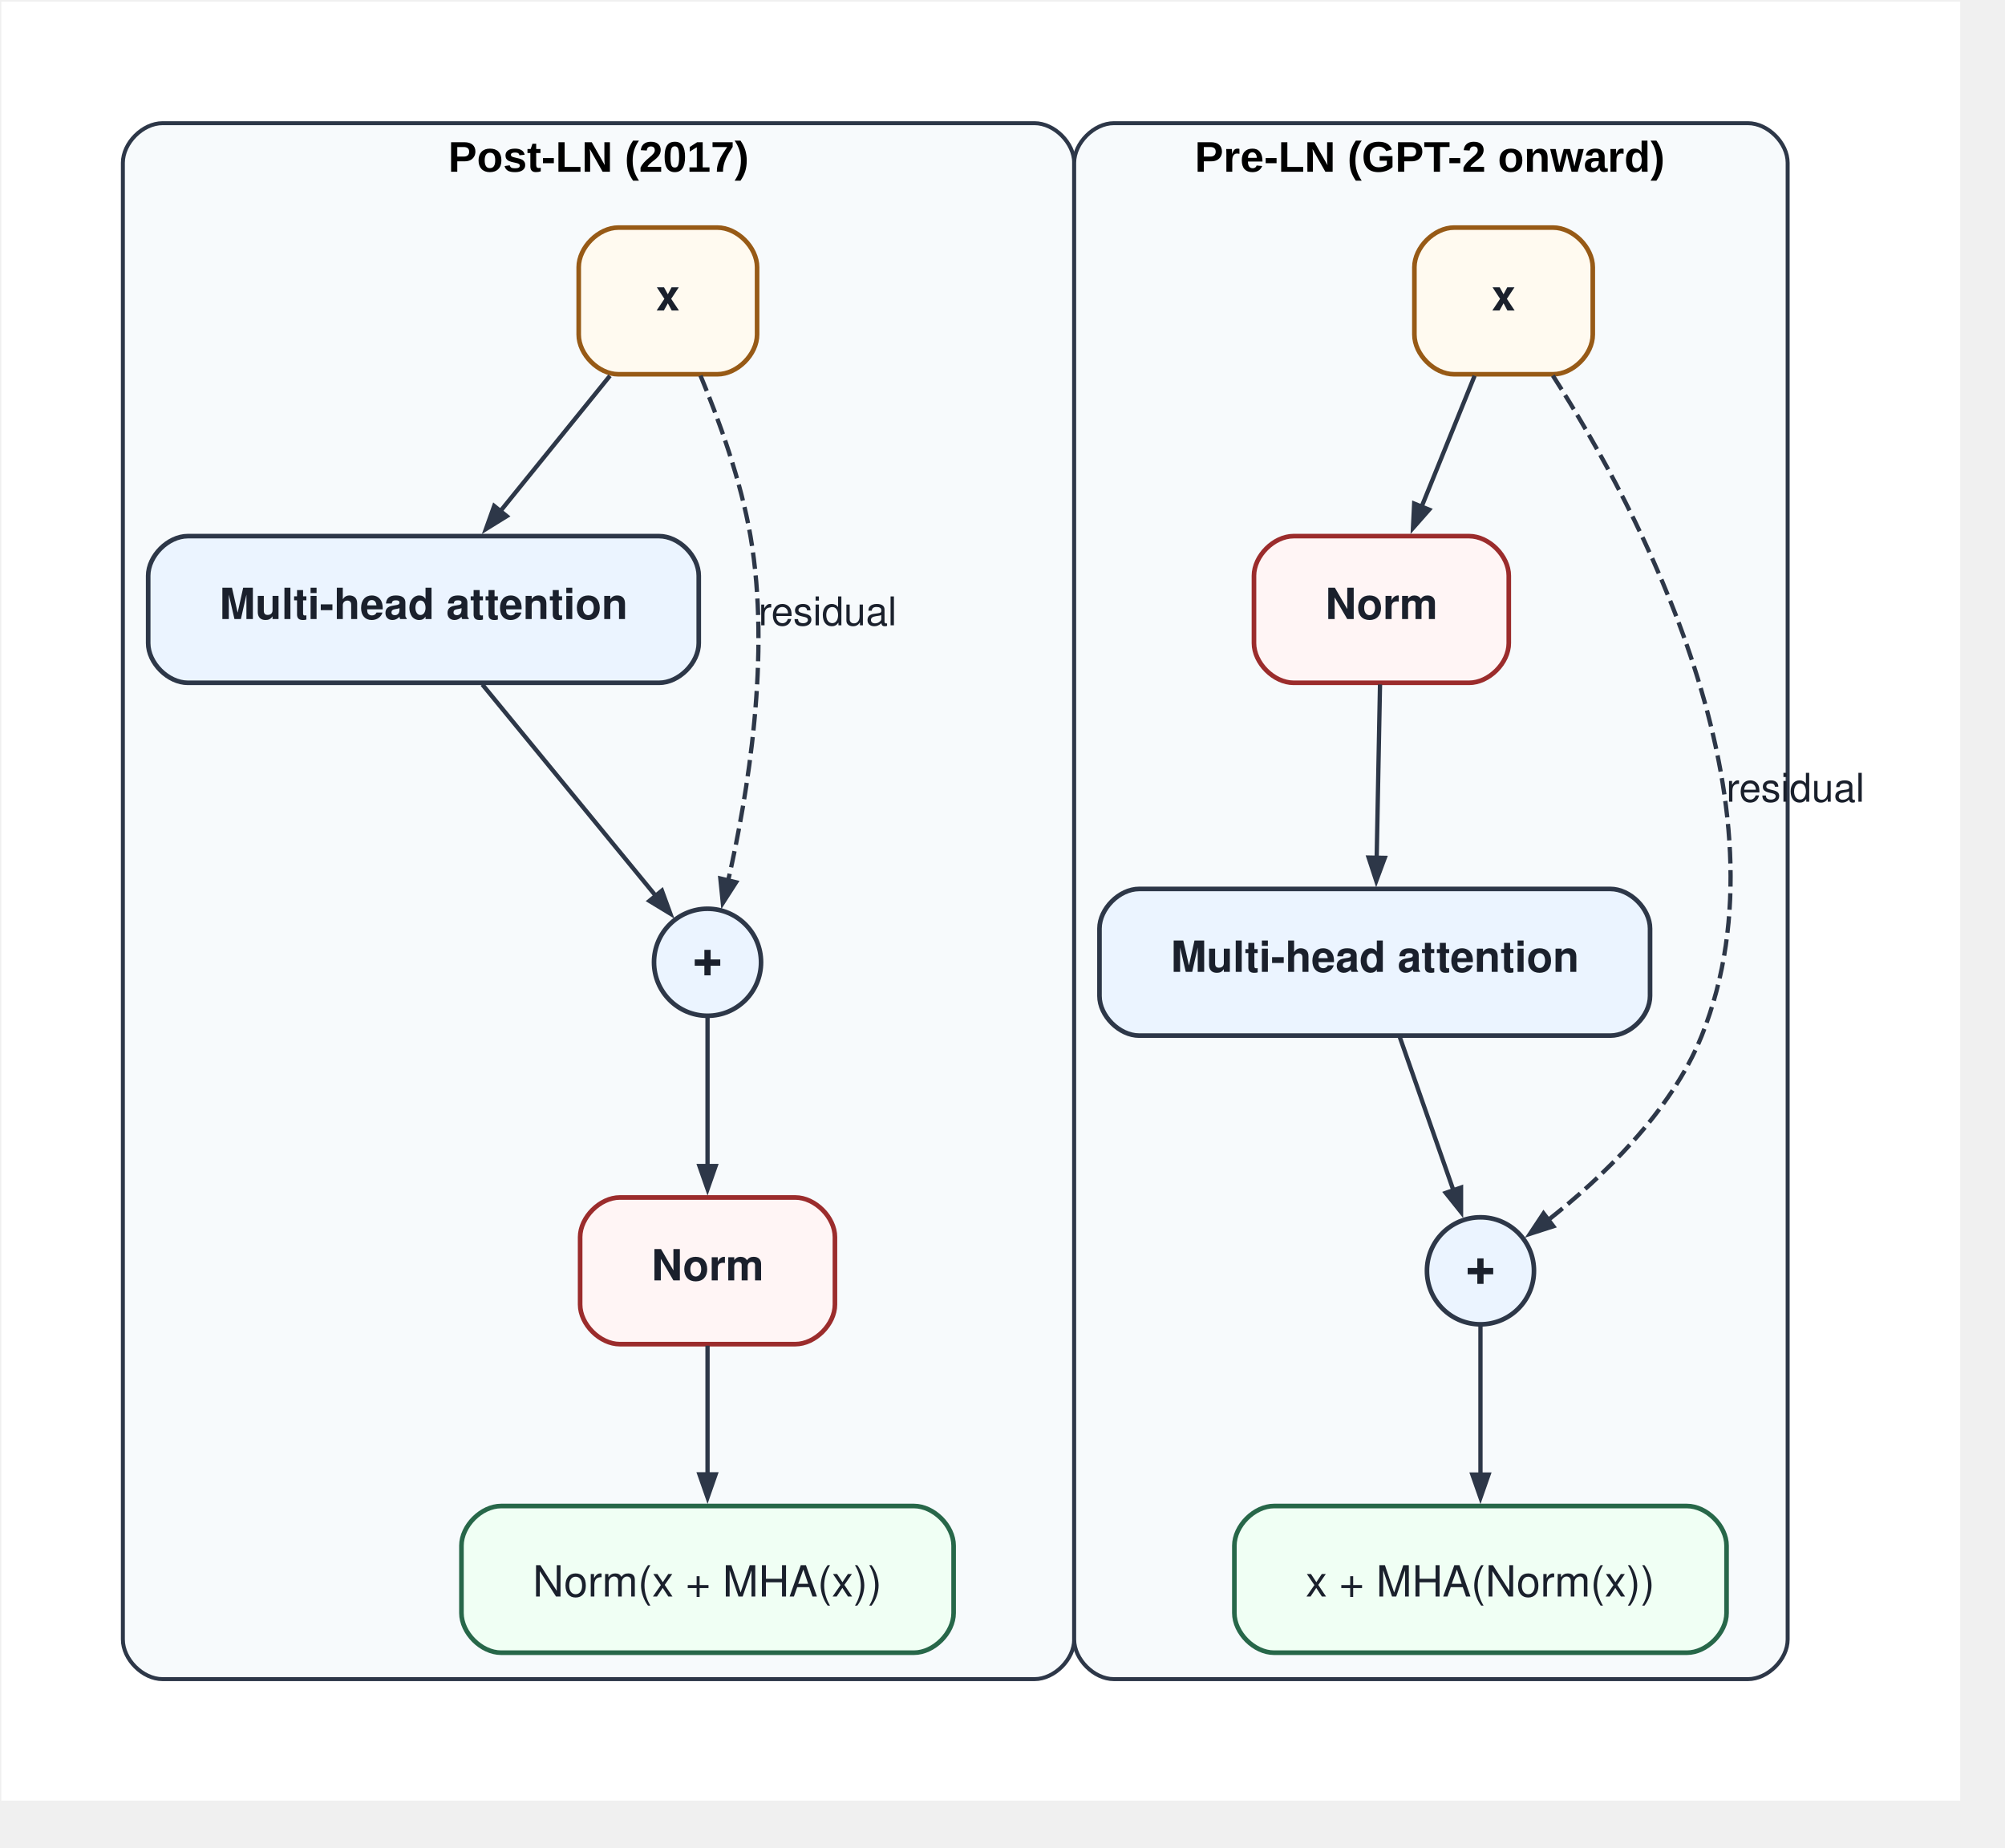
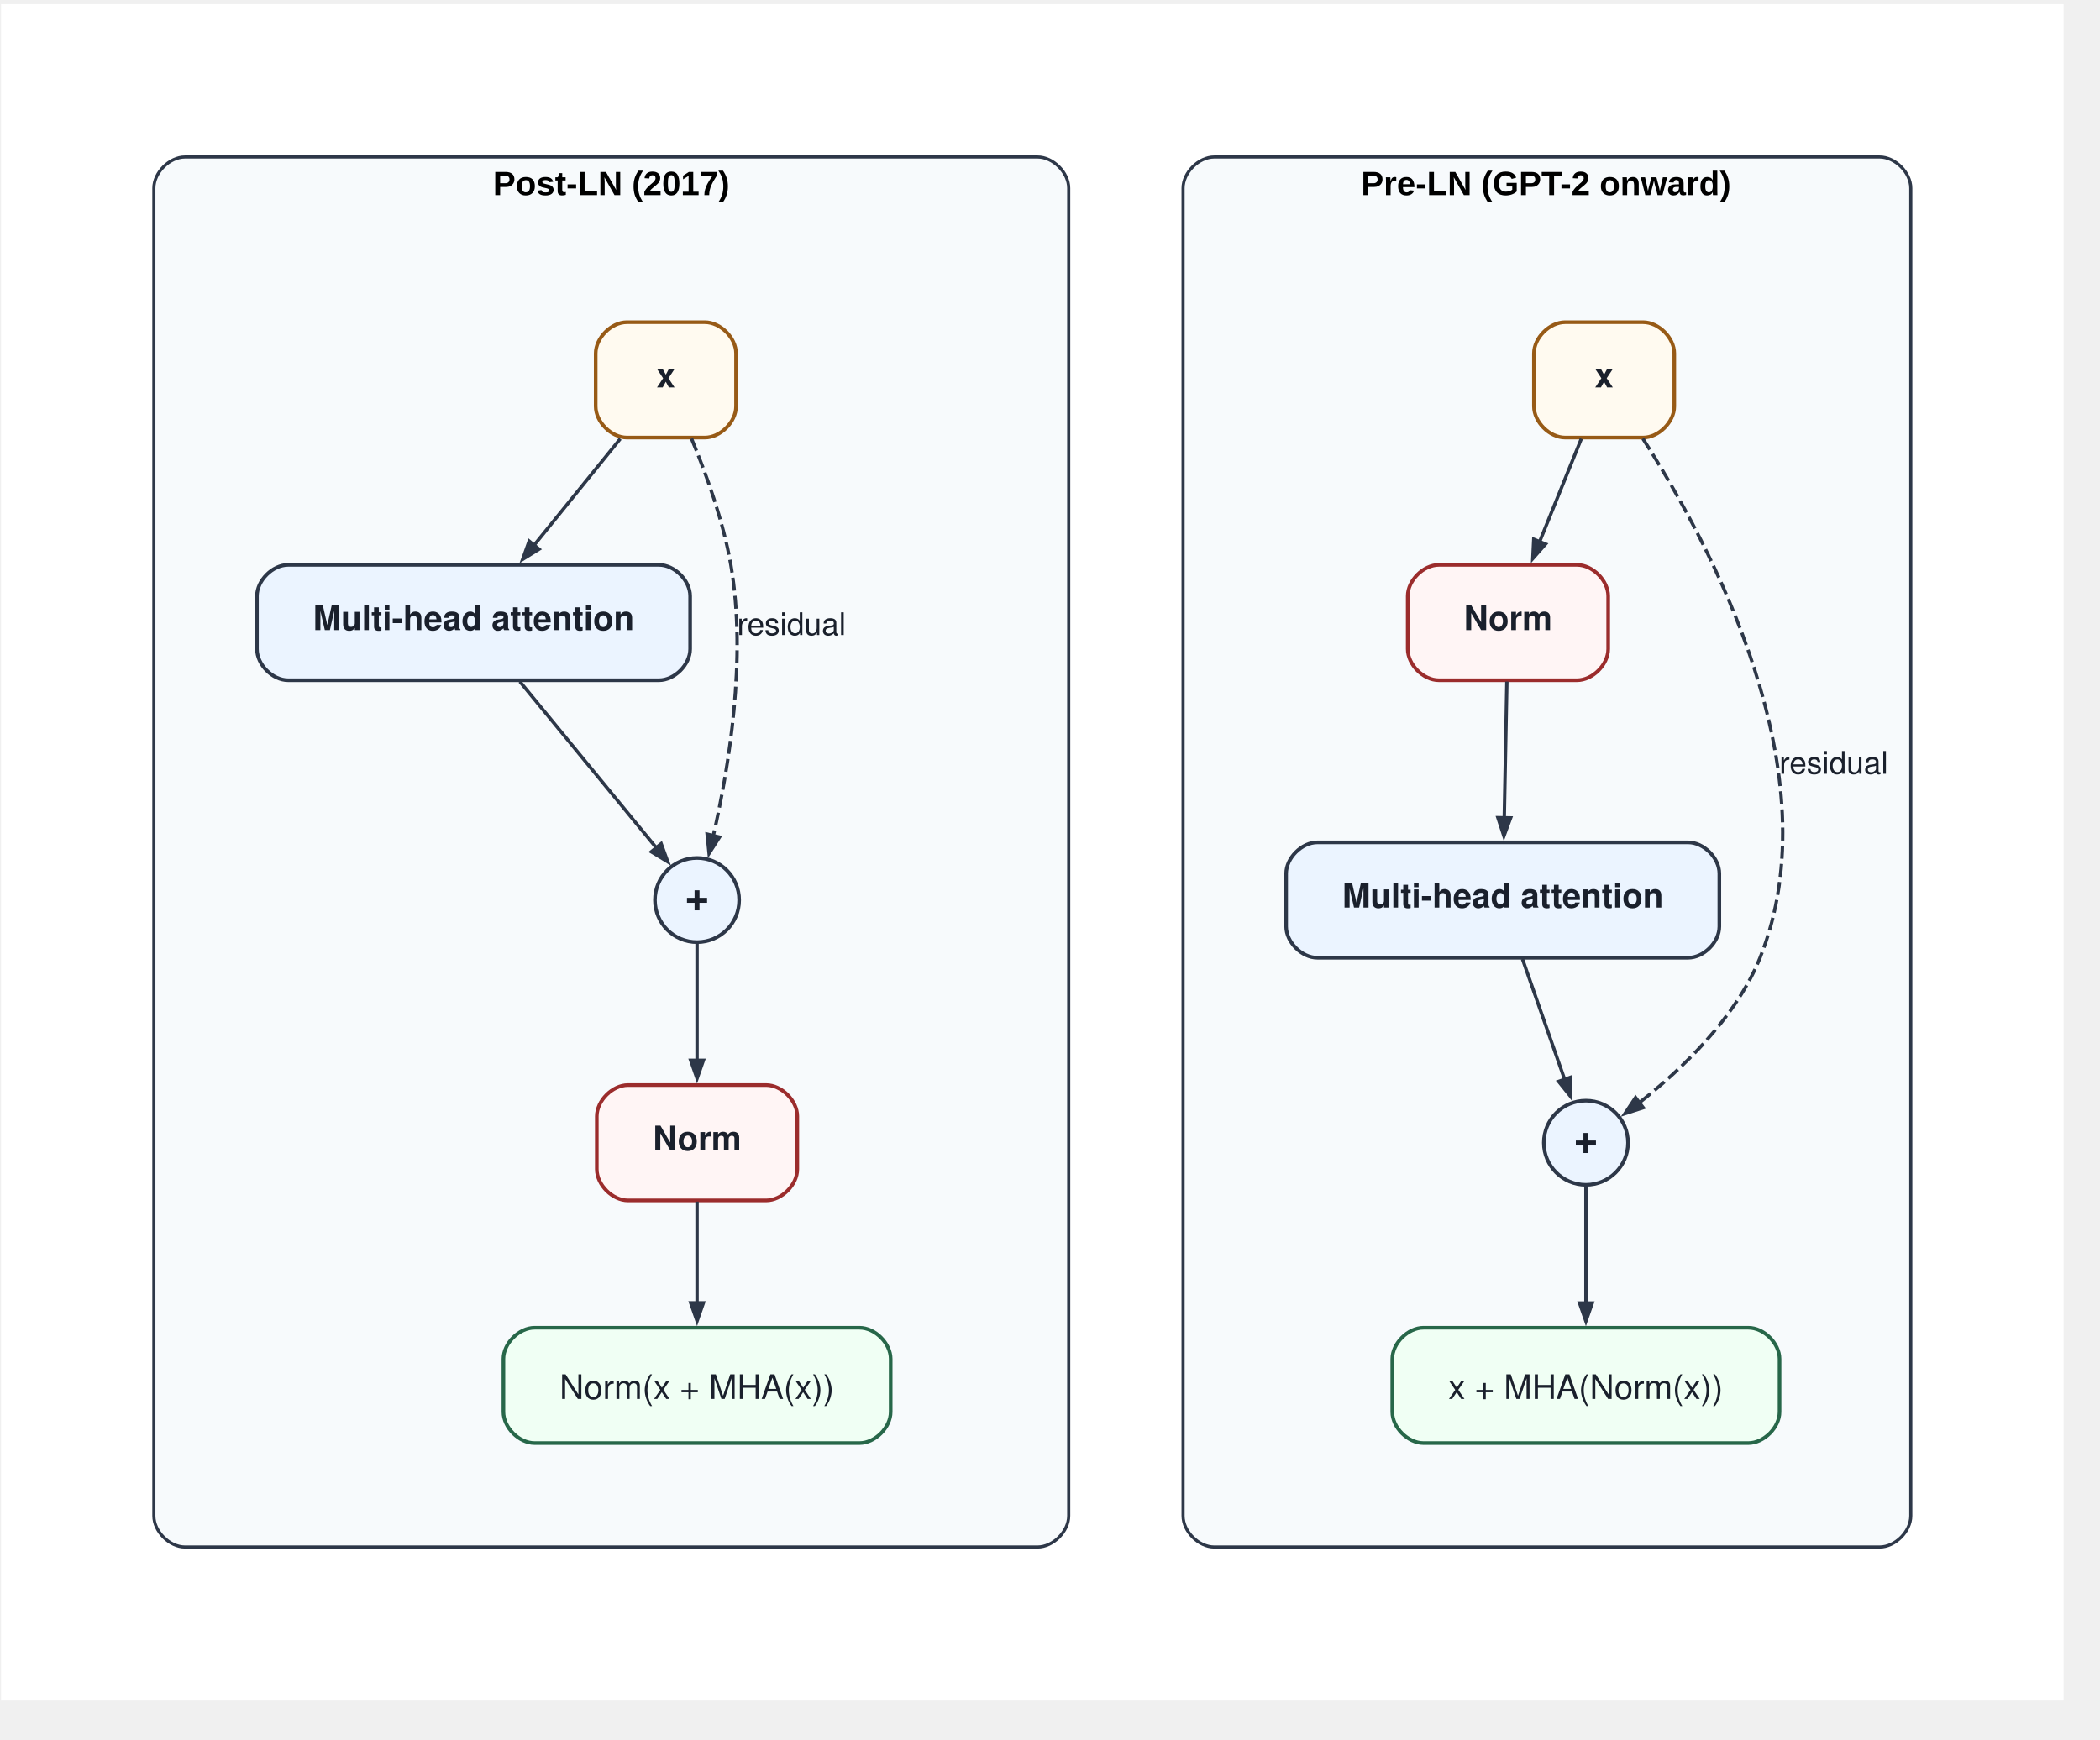
- <svg xmlns="http://www.w3.org/2000/svg" width="622" height="573" viewBox="14.00 14.00 607.00 559.00">
-   <g id="graph0" class="graph" transform="scale(1 1) rotate(0) translate(43.2 530.2)">
-     <polygon fill="#ffffff" stroke="none" points="-28.8,28.8 -28.8,-515.8 564.24,-515.8 564.24,28.8 -28.8,28.8" />
+ <svg xmlns="http://www.w3.org/2000/svg" width="822" height="681" viewBox="14.00 14.00 808.00 667.00">
+   <g id="graph0" class="graph" transform="scale(1 1) rotate(0) translate(43.2 638.2)">
+     <polygon fill="#ffffff" stroke="none" points="-28.8,28.8 -28.8,-623.8 764.8,-623.8 764.8,28.8 -28.8,28.8" />
    <g id="clust1" class="cluster">
-       <path fill="#f7fafc" stroke="#2d3748" stroke-width="1.2" d="M20,-8C20,-8 284,-8 284,-8 290,-8 296,-14 296,-20 296,-20 296,-467 296,-467 296,-473 290,-479 284,-479 284,-479 20,-479 20,-479 14,-479 8,-473 8,-467 8,-467 8,-20 8,-20 8,-14 14,-8 20,-8" />
-       <text xml:space="preserve" text-anchor="start" x="106.49" y="-464.3" font-family="Arial" font-weight="bold" font-size="13.00">Post-LN (2017)</text>
+ </g>
+     <g id="clust2" class="cluster">
+       <path fill="#f7fafc" stroke="#2d3748" stroke-width="1.2" d="M42,-30C42,-30 370,-30 370,-30 376,-30 382,-36 382,-42 382,-42 382,-553 382,-553 382,-559 376,-565 370,-565 370,-565 42,-565 42,-565 36,-565 30,-559 30,-553 30,-553 30,-42 30,-42 30,-36 36,-30 42,-30" />
+       <text xml:space="preserve" text-anchor="start" x="160.49" y="-550.3" font-family="Arial" font-weight="bold" font-size="13.00">Post-LN (2017)</text>
    </g>
-     <g id="clust2" class="cluster">
-       <path fill="#f7fafc" stroke="#2d3748" stroke-width="1.2" d="M308,-8C308,-8 500,-8 500,-8 506,-8 512,-14 512,-20 512,-20 512,-467 512,-467 512,-473 506,-479 500,-479 500,-479 308,-479 308,-479 302,-479 296,-473 296,-467 296,-467 296,-20 296,-20 296,-14 302,-8 308,-8" />
-       <text xml:space="preserve" text-anchor="start" x="332.5" y="-464.3" font-family="Arial" font-weight="bold" font-size="13.00">Pre-LN (GPT-2 onward)</text>
+     <g id="clust3" class="cluster">
+ </g>
+     <g id="clust4" class="cluster">
+       <path fill="#f7fafc" stroke="#2d3748" stroke-width="1.2" d="M438,-30C438,-30 694,-30 694,-30 700,-30 706,-36 706,-42 706,-42 706,-553 706,-553 706,-559 700,-565 694,-565 694,-565 438,-565 438,-565 432,-565 426,-559 426,-553 426,-553 426,-42 426,-42 426,-36 432,-30 438,-30" />
+       <text xml:space="preserve" text-anchor="start" x="494.5" y="-550.3" font-family="Arial" font-weight="bold" font-size="13.00">Pre-LN (GPT-2 onward)</text>
    </g>
    <g id="node1" class="node">
-       <path fill="#fffaf0" stroke="#975a16" stroke-width="1.4" d="M188,-447.4C188,-447.4 158,-447.4 158,-447.4 152,-447.4 146,-441.4 146,-435.4 146,-435.4 146,-415 146,-415 146,-409 152,-403 158,-403 158,-403 188,-403 188,-403 194,-403 200,-409 200,-415 200,-415 200,-435.4 200,-435.4 200,-441.4 194,-447.4 188,-447.4" />
-       <text xml:space="preserve" text-anchor="start" x="169.39" y="-422.3" font-family="Helvetica,sans-Serif" font-weight="bold" font-size="13.00" fill="#1a202c">x</text>
+       <path fill="#fffaf0" stroke="#975a16" stroke-width="1.4" d="M242,-501.4C242,-501.4 212,-501.4 212,-501.4 206,-501.4 200,-495.4 200,-489.4 200,-489.4 200,-469 200,-469 200,-463 206,-457 212,-457 212,-457 242,-457 242,-457 248,-457 254,-463 254,-469 254,-469 254,-489.4 254,-489.4 254,-495.4 248,-501.4 242,-501.4" />
+       <text xml:space="preserve" text-anchor="start" x="223.39" y="-476.3" font-family="Helvetica,sans-Serif" font-weight="bold" font-size="13.00" fill="#1a202c">x</text>
    </g>
    <g id="node2" class="node">
-       <path fill="#ebf4ff" stroke="#2d3748" stroke-width="1.4" d="M170.34,-354C170.34,-354 27.66,-354 27.66,-354 21.66,-354 15.66,-348 15.66,-342 15.66,-342 15.66,-321.6 15.66,-321.6 15.66,-315.6 21.66,-309.6 27.66,-309.6 27.66,-309.6 170.34,-309.6 170.34,-309.6 176.34,-309.6 182.34,-315.6 182.34,-321.6 182.34,-321.6 182.34,-342 182.34,-342 182.34,-348 176.34,-354 170.34,-354" />
-       <text xml:space="preserve" text-anchor="start" x="37.26" y="-328.9" font-family="Helvetica,sans-Serif" font-weight="bold" font-size="13.00" fill="#1a202c">Multi-head attention</text>
+       <path fill="#ebf4ff" stroke="#2d3748" stroke-width="1.4" d="M224.34,-408C224.34,-408 81.66,-408 81.66,-408 75.66,-408 69.66,-402 69.66,-396 69.66,-396 69.66,-375.6 69.66,-375.6 69.66,-369.6 75.66,-363.6 81.66,-363.6 81.66,-363.6 224.34,-363.6 224.34,-363.6 230.34,-363.6 236.34,-369.6 236.34,-375.6 236.34,-375.6 236.34,-396 236.34,-396 236.34,-402 230.34,-408 224.34,-408" />
+       <text xml:space="preserve" text-anchor="start" x="91.26" y="-382.9" font-family="Helvetica,sans-Serif" font-weight="bold" font-size="13.00" fill="#1a202c">Multi-head attention</text>
    </g>
    <g id="edge1" class="edge">
-       <path fill="none" stroke="#2d3748" stroke-width="1.3" d="M155.46,-402.54C145.49,-390.22 132.88,-374.65 122.11,-361.34" />
-       <polygon fill="#2d3748" stroke="#2d3748" stroke-width="1.3" points="124.21,-360.05 117.91,-356.15 120.41,-363.13 124.21,-360.05" />
+       <path fill="none" stroke="#2d3748" stroke-width="1.3" d="M209.46,-456.54C199.49,-444.22 186.88,-428.65 176.11,-415.34" />
+       <polygon fill="#2d3748" stroke="#2d3748" stroke-width="1.3" points="178.21,-414.05 171.91,-410.15 174.41,-417.13 178.21,-414.05" />
    </g>
    <g id="node3" class="node">
-       <ellipse fill="#ebf4ff" stroke="#2d3748" stroke-width="1.4" cx="185" cy="-225" rx="16.2" ry="16.2" />
-       <text xml:space="preserve" text-anchor="start" x="180.33" y="-221.2" font-family="Helvetica,sans-Serif" font-weight="bold" font-size="16.00" fill="#1a202c">+</text>
+       <ellipse fill="#ebf4ff" stroke="#2d3748" stroke-width="1.4" cx="239" cy="-279" rx="16.2" ry="16.2" />
+       <text xml:space="preserve" text-anchor="start" x="234.33" y="-275.2" font-family="Helvetica,sans-Serif" font-weight="bold" font-size="16.00" fill="#1a202c">+</text>
    </g>
    <g id="edge5" class="edge">
-       <path fill="none" stroke="#2d3748" stroke-width="1.3" stroke-dasharray="5,2" d="M182.87,-402.59C188.54,-388.97 195.09,-370.83 198,-354 204.23,-317.93 197.16,-275.59 191.26,-249.79" />
-       <polygon fill="#2d3748" stroke="#2d3748" stroke-width="1.3" points="193.64,-249.22 189.63,-242.98 188.88,-250.36 193.64,-249.22" />
-       <text xml:space="preserve" text-anchor="start" x="200.42" y="-327" font-family="Helvetica,sans-Serif" font-size="12.00" fill="#1a202c">residual</text>
+       <path fill="none" stroke="#2d3748" stroke-width="1.3" stroke-dasharray="5,2" d="M236.87,-456.59C242.54,-442.97 249.09,-424.83 252,-408 258.23,-371.93 251.16,-329.59 245.26,-303.79" />
+       <polygon fill="#2d3748" stroke="#2d3748" stroke-width="1.3" points="247.64,-303.22 243.63,-296.98 242.88,-304.36 247.64,-303.22" />
+       <text xml:space="preserve" text-anchor="start" x="254.42" y="-381" font-family="Helvetica,sans-Serif" font-size="12.00" fill="#1a202c">residual</text>
    </g>
    <g id="edge2" class="edge">
-       <path fill="none" stroke="#2d3748" stroke-width="1.3" d="M116.82,-309.09C132.37,-290.14 154.7,-262.92 169.52,-244.87" />
-       <polygon fill="#2d3748" stroke="#2d3748" stroke-width="1.3" points="171.19,-246.69 173.74,-239.72 167.4,-243.58 171.19,-246.69" />
+       <path fill="none" stroke="#2d3748" stroke-width="1.3" d="M170.82,-363.09C186.37,-344.14 208.7,-316.92 223.52,-298.87" />
+       <polygon fill="#2d3748" stroke="#2d3748" stroke-width="1.3" points="225.19,-300.69 227.74,-293.72 221.4,-297.58 225.19,-300.69" />
    </g>
    <g id="node4" class="node">
-       <path fill="#fff5f5" stroke="#9b2c2c" stroke-width="1.4" d="M211.57,-153.8C211.57,-153.8 158.43,-153.8 158.43,-153.8 152.43,-153.8 146.43,-147.8 146.43,-141.8 146.43,-141.8 146.43,-121.4 146.43,-121.4 146.43,-115.4 152.43,-109.4 158.43,-109.4 158.43,-109.4 211.57,-109.4 211.57,-109.4 217.57,-109.4 223.57,-115.4 223.57,-121.4 223.57,-121.4 223.57,-141.8 223.57,-141.8 223.57,-147.8 217.57,-153.8 211.57,-153.8" />
-       <text xml:space="preserve" text-anchor="start" x="168.03" y="-128.7" font-family="Helvetica,sans-Serif" font-weight="bold" font-size="13.00" fill="#1a202c">Norm</text>
+       <path fill="#fff5f5" stroke="#9b2c2c" stroke-width="1.4" d="M265.57,-207.8C265.57,-207.8 212.43,-207.8 212.43,-207.8 206.43,-207.8 200.43,-201.8 200.43,-195.8 200.43,-195.8 200.43,-175.4 200.43,-175.4 200.43,-169.4 206.43,-163.4 212.43,-163.4 212.43,-163.4 265.57,-163.4 265.57,-163.4 271.57,-163.4 277.57,-169.4 277.57,-175.4 277.57,-175.4 277.57,-195.8 277.57,-195.8 277.57,-201.8 271.57,-207.8 265.57,-207.8" />
+       <text xml:space="preserve" text-anchor="start" x="222.03" y="-182.7" font-family="Helvetica,sans-Serif" font-weight="bold" font-size="13.00" fill="#1a202c">Norm</text>
    </g>
    <g id="edge3" class="edge">
-       <path fill="none" stroke="#2d3748" stroke-width="1.3" d="M185,-208.5C185,-196.06 185,-178.24 185,-162.98" />
-       <polygon fill="#2d3748" stroke="#2d3748" stroke-width="1.3" points="187.45,-163.33 185,-156.33 182.55,-163.33 187.45,-163.33" />
+       <path fill="none" stroke="#2d3748" stroke-width="1.3" d="M239,-262.5C239,-250.06 239,-232.24 239,-216.98" />
+       <polygon fill="#2d3748" stroke="#2d3748" stroke-width="1.3" points="241.45,-217.33 239,-210.33 236.55,-217.33 241.45,-217.33" />
    </g>
    <g id="node5" class="node">
-       <path fill="#f0fff4" stroke="#276749" stroke-width="1.4" d="M247.5,-60.4C247.5,-60.4 122.5,-60.4 122.5,-60.4 116.5,-60.4 110.5,-54.4 110.5,-48.4 110.5,-48.4 110.5,-28 110.5,-28 110.5,-22 116.5,-16 122.5,-16 122.5,-16 247.5,-16 247.5,-16 253.5,-16 259.5,-22 259.5,-28 259.5,-28 259.5,-48.4 259.5,-48.4 259.5,-54.4 253.5,-60.4 247.5,-60.4" />
-       <text xml:space="preserve" text-anchor="start" x="132.1" y="-33" font-family="Helvetica,sans-Serif" font-size="13.00" fill="#1a202c">Norm(x + MHA(x))</text>
+       <path fill="#f0fff4" stroke="#276749" stroke-width="1.4" d="M301.5,-114.4C301.5,-114.4 176.5,-114.4 176.5,-114.4 170.5,-114.4 164.5,-108.4 164.5,-102.4 164.5,-102.4 164.5,-82 164.5,-82 164.5,-76 170.5,-70 176.5,-70 176.5,-70 301.5,-70 301.5,-70 307.5,-70 313.5,-76 313.5,-82 313.5,-82 313.5,-102.4 313.5,-102.4 313.5,-108.4 307.5,-114.4 301.5,-114.4" />
+       <text xml:space="preserve" text-anchor="start" x="186.1" y="-87" font-family="Helvetica,sans-Serif" font-size="13.00" fill="#1a202c">Norm(x + MHA(x))</text>
    </g>
    <g id="edge4" class="edge">
-       <path fill="none" stroke="#2d3748" stroke-width="1.3" d="M185,-108.94C185,-97.3 185,-82.75 185,-69.96" />
-       <polygon fill="#2d3748" stroke="#2d3748" stroke-width="1.3" points="187.45,-69.99 185,-62.99 182.55,-69.99 187.45,-69.99" />
+       <path fill="none" stroke="#2d3748" stroke-width="1.3" d="M239,-162.94C239,-151.3 239,-136.75 239,-123.96" />
+       <polygon fill="#2d3748" stroke="#2d3748" stroke-width="1.3" points="241.45,-123.99 239,-116.99 236.55,-123.99 241.45,-123.99" />
    </g>
    <g id="node6" class="node">
-       <path fill="#fffaf0" stroke="#975a16" stroke-width="1.4" d="M441,-447.4C441,-447.4 411,-447.4 411,-447.4 405,-447.4 399,-441.4 399,-435.4 399,-435.4 399,-415 399,-415 399,-409 405,-403 411,-403 411,-403 441,-403 441,-403 447,-403 453,-409 453,-415 453,-415 453,-435.4 453,-435.4 453,-441.4 447,-447.4 441,-447.4" />
-       <text xml:space="preserve" text-anchor="start" x="422.39" y="-422.3" font-family="Helvetica,sans-Serif" font-weight="bold" font-size="13.00" fill="#1a202c">x</text>
+       <path fill="#fffaf0" stroke="#975a16" stroke-width="1.4" d="M603,-501.4C603,-501.4 573,-501.4 573,-501.4 567,-501.4 561,-495.4 561,-489.4 561,-489.4 561,-469 561,-469 561,-463 567,-457 573,-457 573,-457 603,-457 603,-457 609,-457 615,-463 615,-469 615,-469 615,-489.4 615,-489.4 615,-495.4 609,-501.4 603,-501.4" />
+       <text xml:space="preserve" text-anchor="start" x="584.39" y="-476.3" font-family="Helvetica,sans-Serif" font-weight="bold" font-size="13.00" fill="#1a202c">x</text>
    </g>
    <g id="node7" class="node">
-       <path fill="#fff5f5" stroke="#9b2c2c" stroke-width="1.4" d="M415.57,-354C415.57,-354 362.43,-354 362.43,-354 356.43,-354 350.43,-348 350.43,-342 350.43,-342 350.43,-321.6 350.43,-321.6 350.43,-315.6 356.43,-309.6 362.43,-309.6 362.43,-309.6 415.57,-309.6 415.57,-309.6 421.57,-309.6 427.57,-315.6 427.57,-321.6 427.57,-321.6 427.57,-342 427.57,-342 427.57,-348 421.57,-354 415.57,-354" />
-       <text xml:space="preserve" text-anchor="start" x="372.03" y="-328.9" font-family="Helvetica,sans-Serif" font-weight="bold" font-size="13.00" fill="#1a202c">Norm</text>
+       <path fill="#fff5f5" stroke="#9b2c2c" stroke-width="1.4" d="M577.57,-408C577.57,-408 524.43,-408 524.43,-408 518.43,-408 512.43,-402 512.43,-396 512.43,-396 512.43,-375.6 512.43,-375.6 512.43,-369.6 518.43,-363.6 524.43,-363.6 524.43,-363.6 577.57,-363.6 577.57,-363.6 583.57,-363.6 589.57,-369.6 589.57,-375.6 589.57,-375.6 589.57,-396 589.57,-396 589.57,-402 583.57,-408 577.57,-408" />
+       <text xml:space="preserve" text-anchor="start" x="534.03" y="-382.9" font-family="Helvetica,sans-Serif" font-weight="bold" font-size="13.00" fill="#1a202c">Norm</text>
    </g>
    <g id="edge6" class="edge">
-       <path fill="none" stroke="#2d3748" stroke-width="1.3" d="M417.23,-402.54C412.43,-390.67 406.4,-375.79 401.15,-362.82" />
-       <polygon fill="#2d3748" stroke="#2d3748" stroke-width="1.3" points="403.47,-362.01 398.57,-356.45 398.93,-363.85 403.47,-362.01" />
+       <path fill="none" stroke="#2d3748" stroke-width="1.3" d="M579.23,-456.54C574.43,-444.67 568.4,-429.79 563.15,-416.82" />
+       <polygon fill="#2d3748" stroke="#2d3748" stroke-width="1.3" points="565.47,-416.01 560.57,-410.45 560.93,-417.85 565.47,-416.01" />
    </g>
    <g id="node9" class="node">
-       <ellipse fill="#ebf4ff" stroke="#2d3748" stroke-width="1.4" cx="419" cy="-131.6" rx="16.2" ry="16.2" />
-       <text xml:space="preserve" text-anchor="start" x="414.33" y="-127.8" font-family="Helvetica,sans-Serif" font-weight="bold" font-size="16.00" fill="#1a202c">+</text>
+       <ellipse fill="#ebf4ff" stroke="#2d3748" stroke-width="1.4" cx="581" cy="-185.6" rx="16.2" ry="16.2" />
+       <text xml:space="preserve" text-anchor="start" x="576.33" y="-181.8" font-family="Helvetica,sans-Serif" font-weight="bold" font-size="16.00" fill="#1a202c">+</text>
    </g>
    <g id="edge10" class="edge">
-       <path fill="none" stroke="#2d3748" stroke-width="1.3" stroke-dasharray="5,2" d="M440.91,-402.6C466.72,-362.36 514.36,-273.59 486,-202.8 476.65,-179.47 455.45,-159.5 439.39,-146.89" />
-       <polygon fill="#2d3748" stroke="#2d3748" stroke-width="1.3" points="441.06,-145.08 434,-142.81 438.1,-148.99 441.06,-145.08" />
-       <text xml:space="preserve" text-anchor="start" x="493.42" y="-273.6" font-family="Helvetica,sans-Serif" font-size="12.00" fill="#1a202c">residual</text>
+       <path fill="none" stroke="#2d3748" stroke-width="1.3" stroke-dasharray="5,2" d="M602.91,-456.6C628.72,-416.36 676.36,-327.59 648,-256.8 638.65,-233.47 617.45,-213.5 601.39,-200.89" />
+       <polygon fill="#2d3748" stroke="#2d3748" stroke-width="1.3" points="603.06,-199.08 596,-196.81 600.1,-202.99 603.06,-199.08" />
+       <text xml:space="preserve" text-anchor="start" x="655.42" y="-327.6" font-family="Helvetica,sans-Serif" font-size="12.00" fill="#1a202c">residual</text>
    </g>
    <g id="node8" class="node">
-       <path fill="#ebf4ff" stroke="#2d3748" stroke-width="1.4" d="M458.34,-247.2C458.34,-247.2 315.66,-247.2 315.66,-247.2 309.66,-247.2 303.66,-241.2 303.66,-235.2 303.66,-235.2 303.66,-214.8 303.66,-214.8 303.66,-208.8 309.66,-202.8 315.66,-202.8 315.66,-202.8 458.34,-202.8 458.34,-202.8 464.34,-202.8 470.34,-208.8 470.34,-214.8 470.34,-214.8 470.34,-235.2 470.34,-235.2 470.34,-241.2 464.34,-247.2 458.34,-247.2" />
-       <text xml:space="preserve" text-anchor="start" x="325.26" y="-222.1" font-family="Helvetica,sans-Serif" font-weight="bold" font-size="13.00" fill="#1a202c">Multi-head attention</text>
+       <path fill="#ebf4ff" stroke="#2d3748" stroke-width="1.4" d="M620.34,-301.2C620.34,-301.2 477.66,-301.2 477.66,-301.2 471.66,-301.2 465.66,-295.2 465.66,-289.2 465.66,-289.2 465.66,-268.8 465.66,-268.8 465.66,-262.8 471.66,-256.8 477.66,-256.8 477.66,-256.8 620.34,-256.8 620.34,-256.8 626.34,-256.8 632.34,-262.8 632.34,-268.8 632.34,-268.8 632.34,-289.2 632.34,-289.2 632.34,-295.2 626.34,-301.2 620.34,-301.2" />
+       <text xml:space="preserve" text-anchor="start" x="487.26" y="-276.1" font-family="Helvetica,sans-Serif" font-weight="bold" font-size="13.00" fill="#1a202c">Multi-head attention</text>
    </g>
    <g id="edge7" class="edge">
-       <path fill="none" stroke="#2d3748" stroke-width="1.3" d="M388.59,-309.09C388.3,-293.91 387.91,-273.43 387.58,-256.6" />
-       <polygon fill="#2d3748" stroke="#2d3748" stroke-width="1.3" points="390.03,-256.61 387.45,-249.65 385.14,-256.7 390.03,-256.61" />
+       <path fill="none" stroke="#2d3748" stroke-width="1.3" d="M550.59,-363.09C550.3,-347.91 549.91,-327.43 549.58,-310.6" />
+       <polygon fill="#2d3748" stroke="#2d3748" stroke-width="1.3" points="552.03,-310.61 549.45,-303.65 547.14,-310.7 552.03,-310.61" />
    </g>
    <g id="edge8" class="edge">
-       <path fill="none" stroke="#2d3748" stroke-width="1.3" d="M394.58,-202.34C399.48,-188.35 405.85,-170.16 410.85,-155.86" />
-       <polygon fill="#2d3748" stroke="#2d3748" stroke-width="1.3" points="413.12,-156.81 413.12,-149.4 408.49,-155.19 413.12,-156.81" />
+       <path fill="none" stroke="#2d3748" stroke-width="1.3" d="M556.58,-256.34C561.48,-242.35 567.85,-224.16 572.85,-209.86" />
+       <polygon fill="#2d3748" stroke="#2d3748" stroke-width="1.3" points="575.12,-210.81 575.12,-203.4 570.49,-209.19 575.12,-210.81" />
    </g>
    <g id="node10" class="node">
-       <path fill="#f0fff4" stroke="#276749" stroke-width="1.4" d="M481.5,-60.4C481.5,-60.4 356.5,-60.4 356.5,-60.4 350.5,-60.4 344.5,-54.4 344.5,-48.4 344.5,-48.4 344.5,-28 344.5,-28 344.5,-22 350.5,-16 356.5,-16 356.5,-16 481.5,-16 481.5,-16 487.5,-16 493.5,-22 493.5,-28 493.5,-28 493.5,-48.4 493.5,-48.4 493.5,-54.4 487.5,-60.4 481.5,-60.4" />
-       <text xml:space="preserve" text-anchor="start" x="366.1" y="-33" font-family="Helvetica,sans-Serif" font-size="13.00" fill="#1a202c">x + MHA(Norm(x))</text>
+       <path fill="#f0fff4" stroke="#276749" stroke-width="1.4" d="M643.5,-114.4C643.5,-114.4 518.5,-114.4 518.5,-114.4 512.5,-114.4 506.5,-108.4 506.5,-102.4 506.5,-102.4 506.5,-82 506.5,-82 506.5,-76 512.5,-70 518.5,-70 518.5,-70 643.5,-70 643.5,-70 649.5,-70 655.5,-76 655.5,-82 655.5,-82 655.5,-102.4 655.5,-102.4 655.5,-108.4 649.5,-114.4 643.5,-114.4" />
+       <text xml:space="preserve" text-anchor="start" x="528.1" y="-87" font-family="Helvetica,sans-Serif" font-size="13.00" fill="#1a202c">x + MHA(Norm(x))</text>
    </g>
    <g id="edge9" class="edge">
-       <path fill="none" stroke="#2d3748" stroke-width="1.3" d="M419,-115.1C419,-102.66 419,-84.84 419,-69.58" />
-       <polygon fill="#2d3748" stroke="#2d3748" stroke-width="1.3" points="421.45,-69.93 419,-62.93 416.55,-69.93 421.45,-69.93" />
+       <path fill="none" stroke="#2d3748" stroke-width="1.3" d="M581,-169.1C581,-156.66 581,-138.84 581,-123.58" />
+       <polygon fill="#2d3748" stroke="#2d3748" stroke-width="1.3" points="583.45,-123.93 581,-116.93 578.55,-123.93 583.45,-123.93" />
    </g>
  </g>
</svg>
